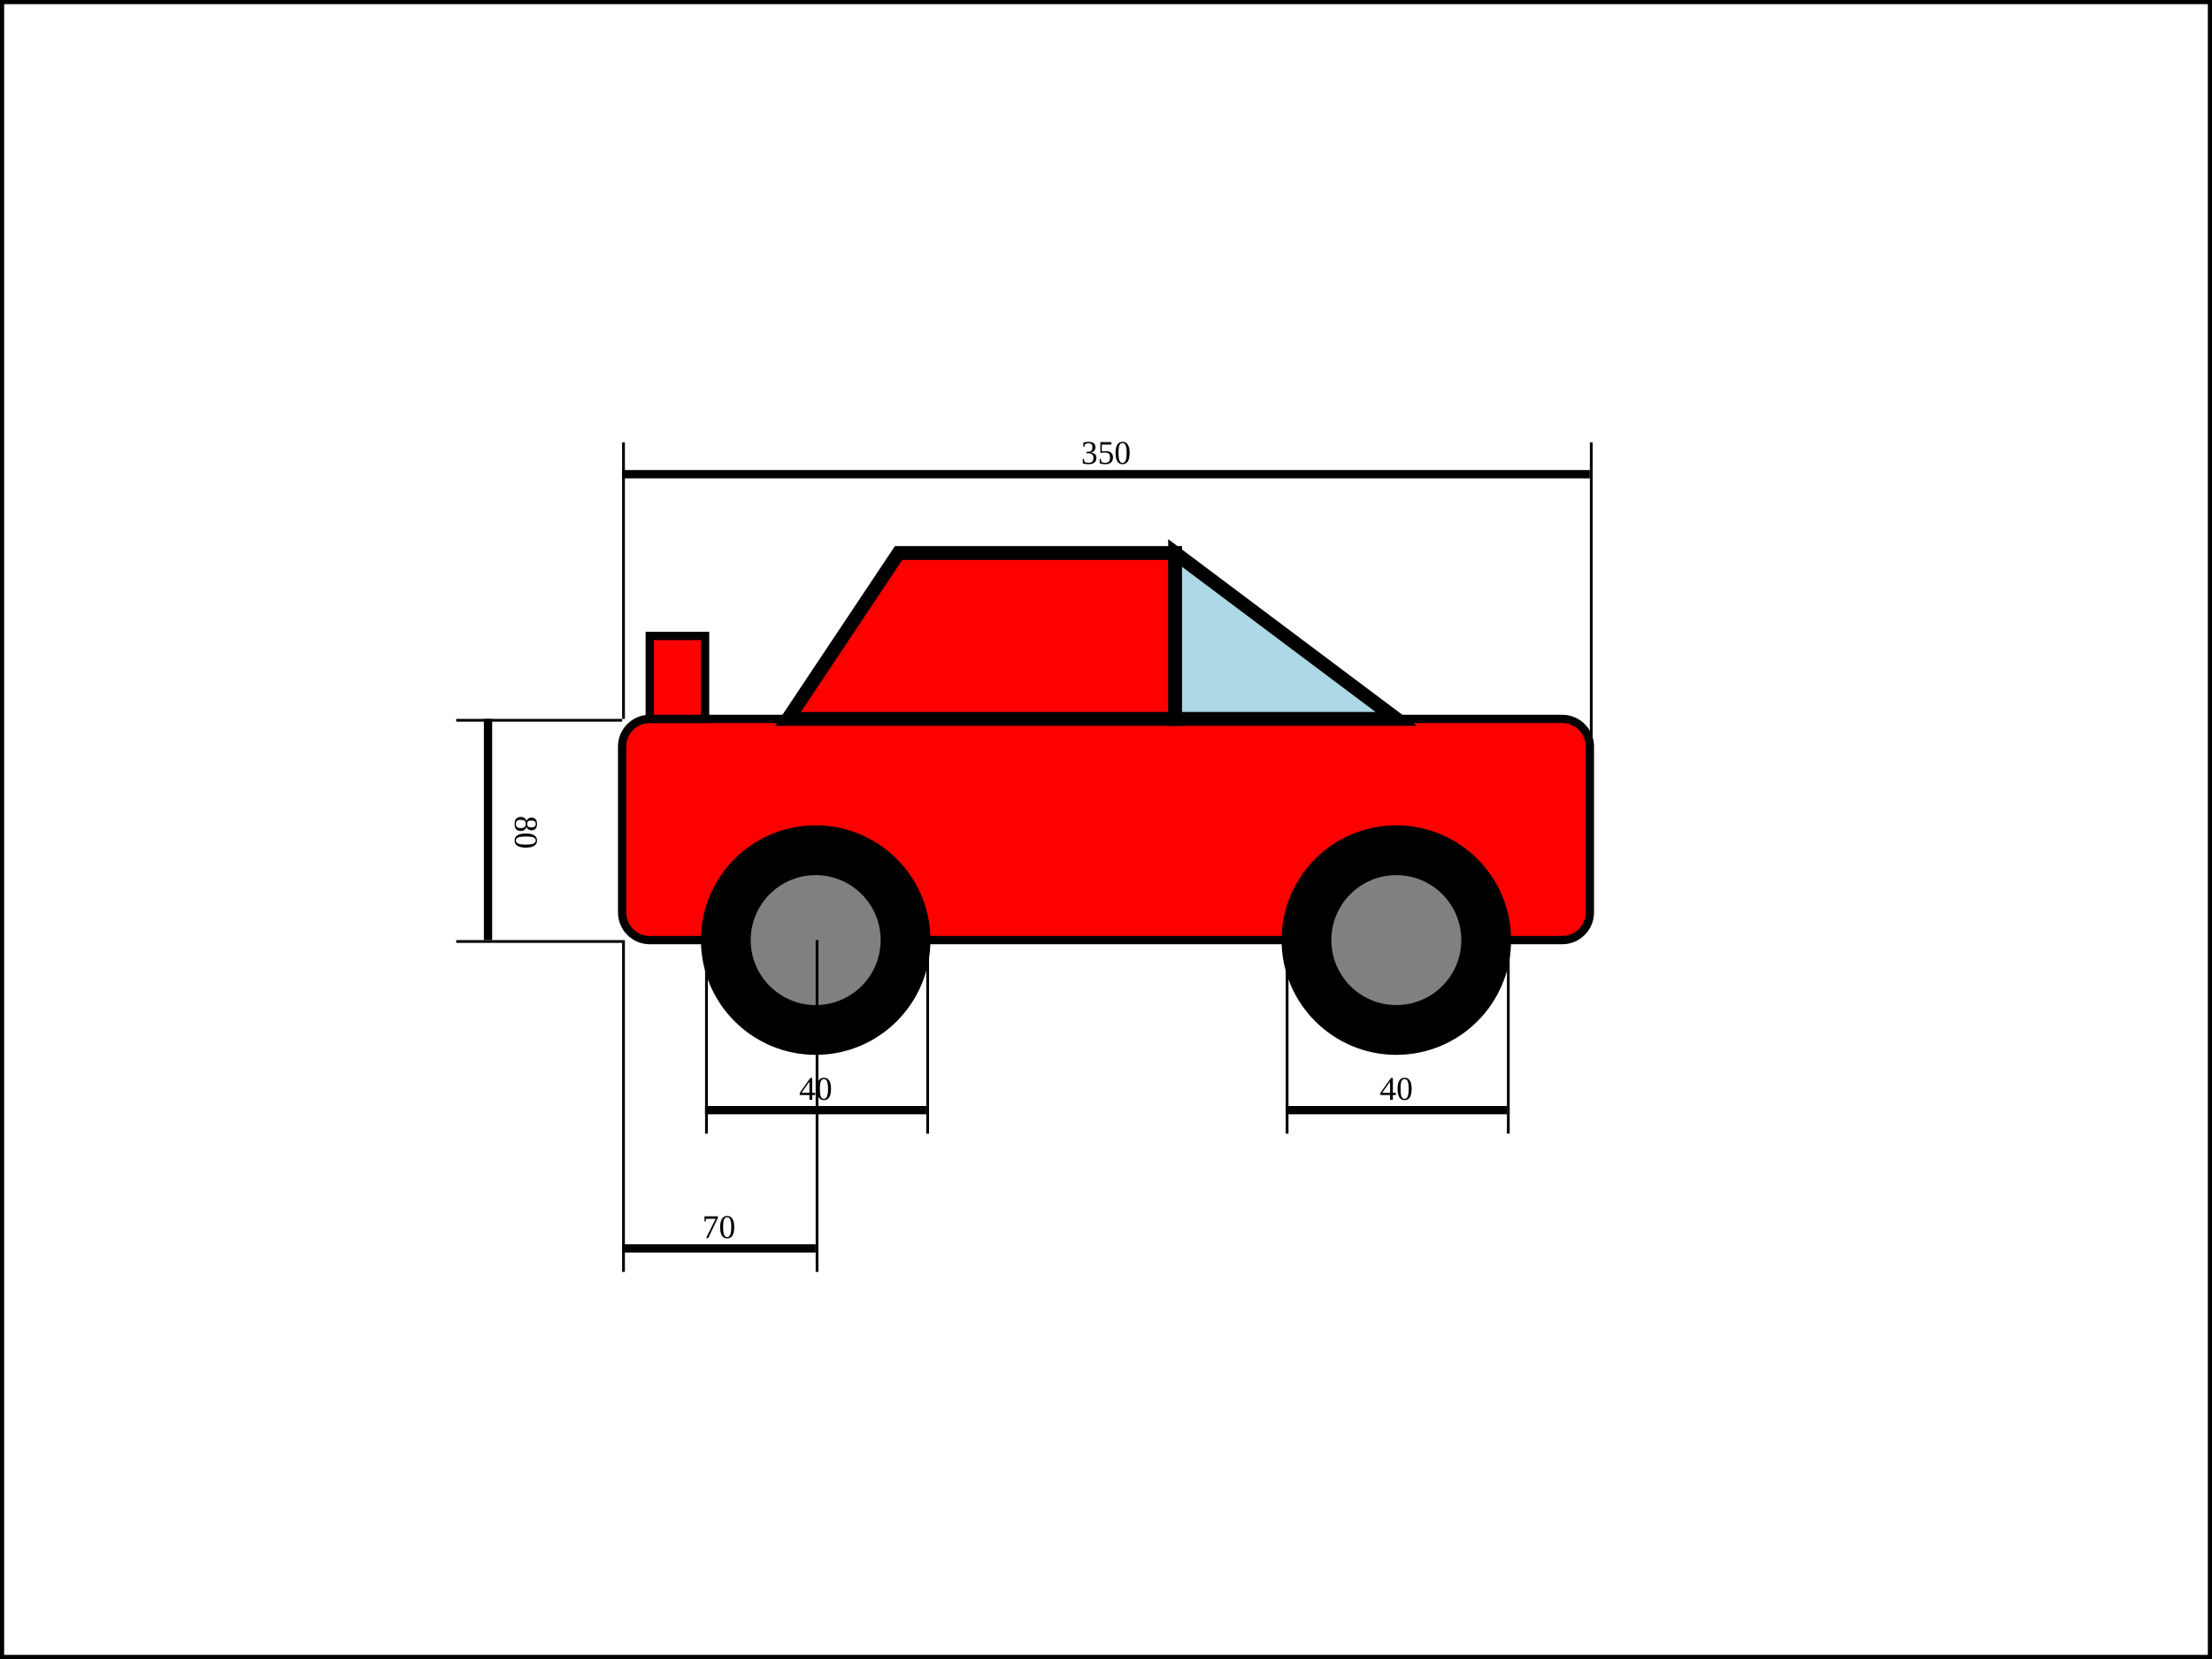
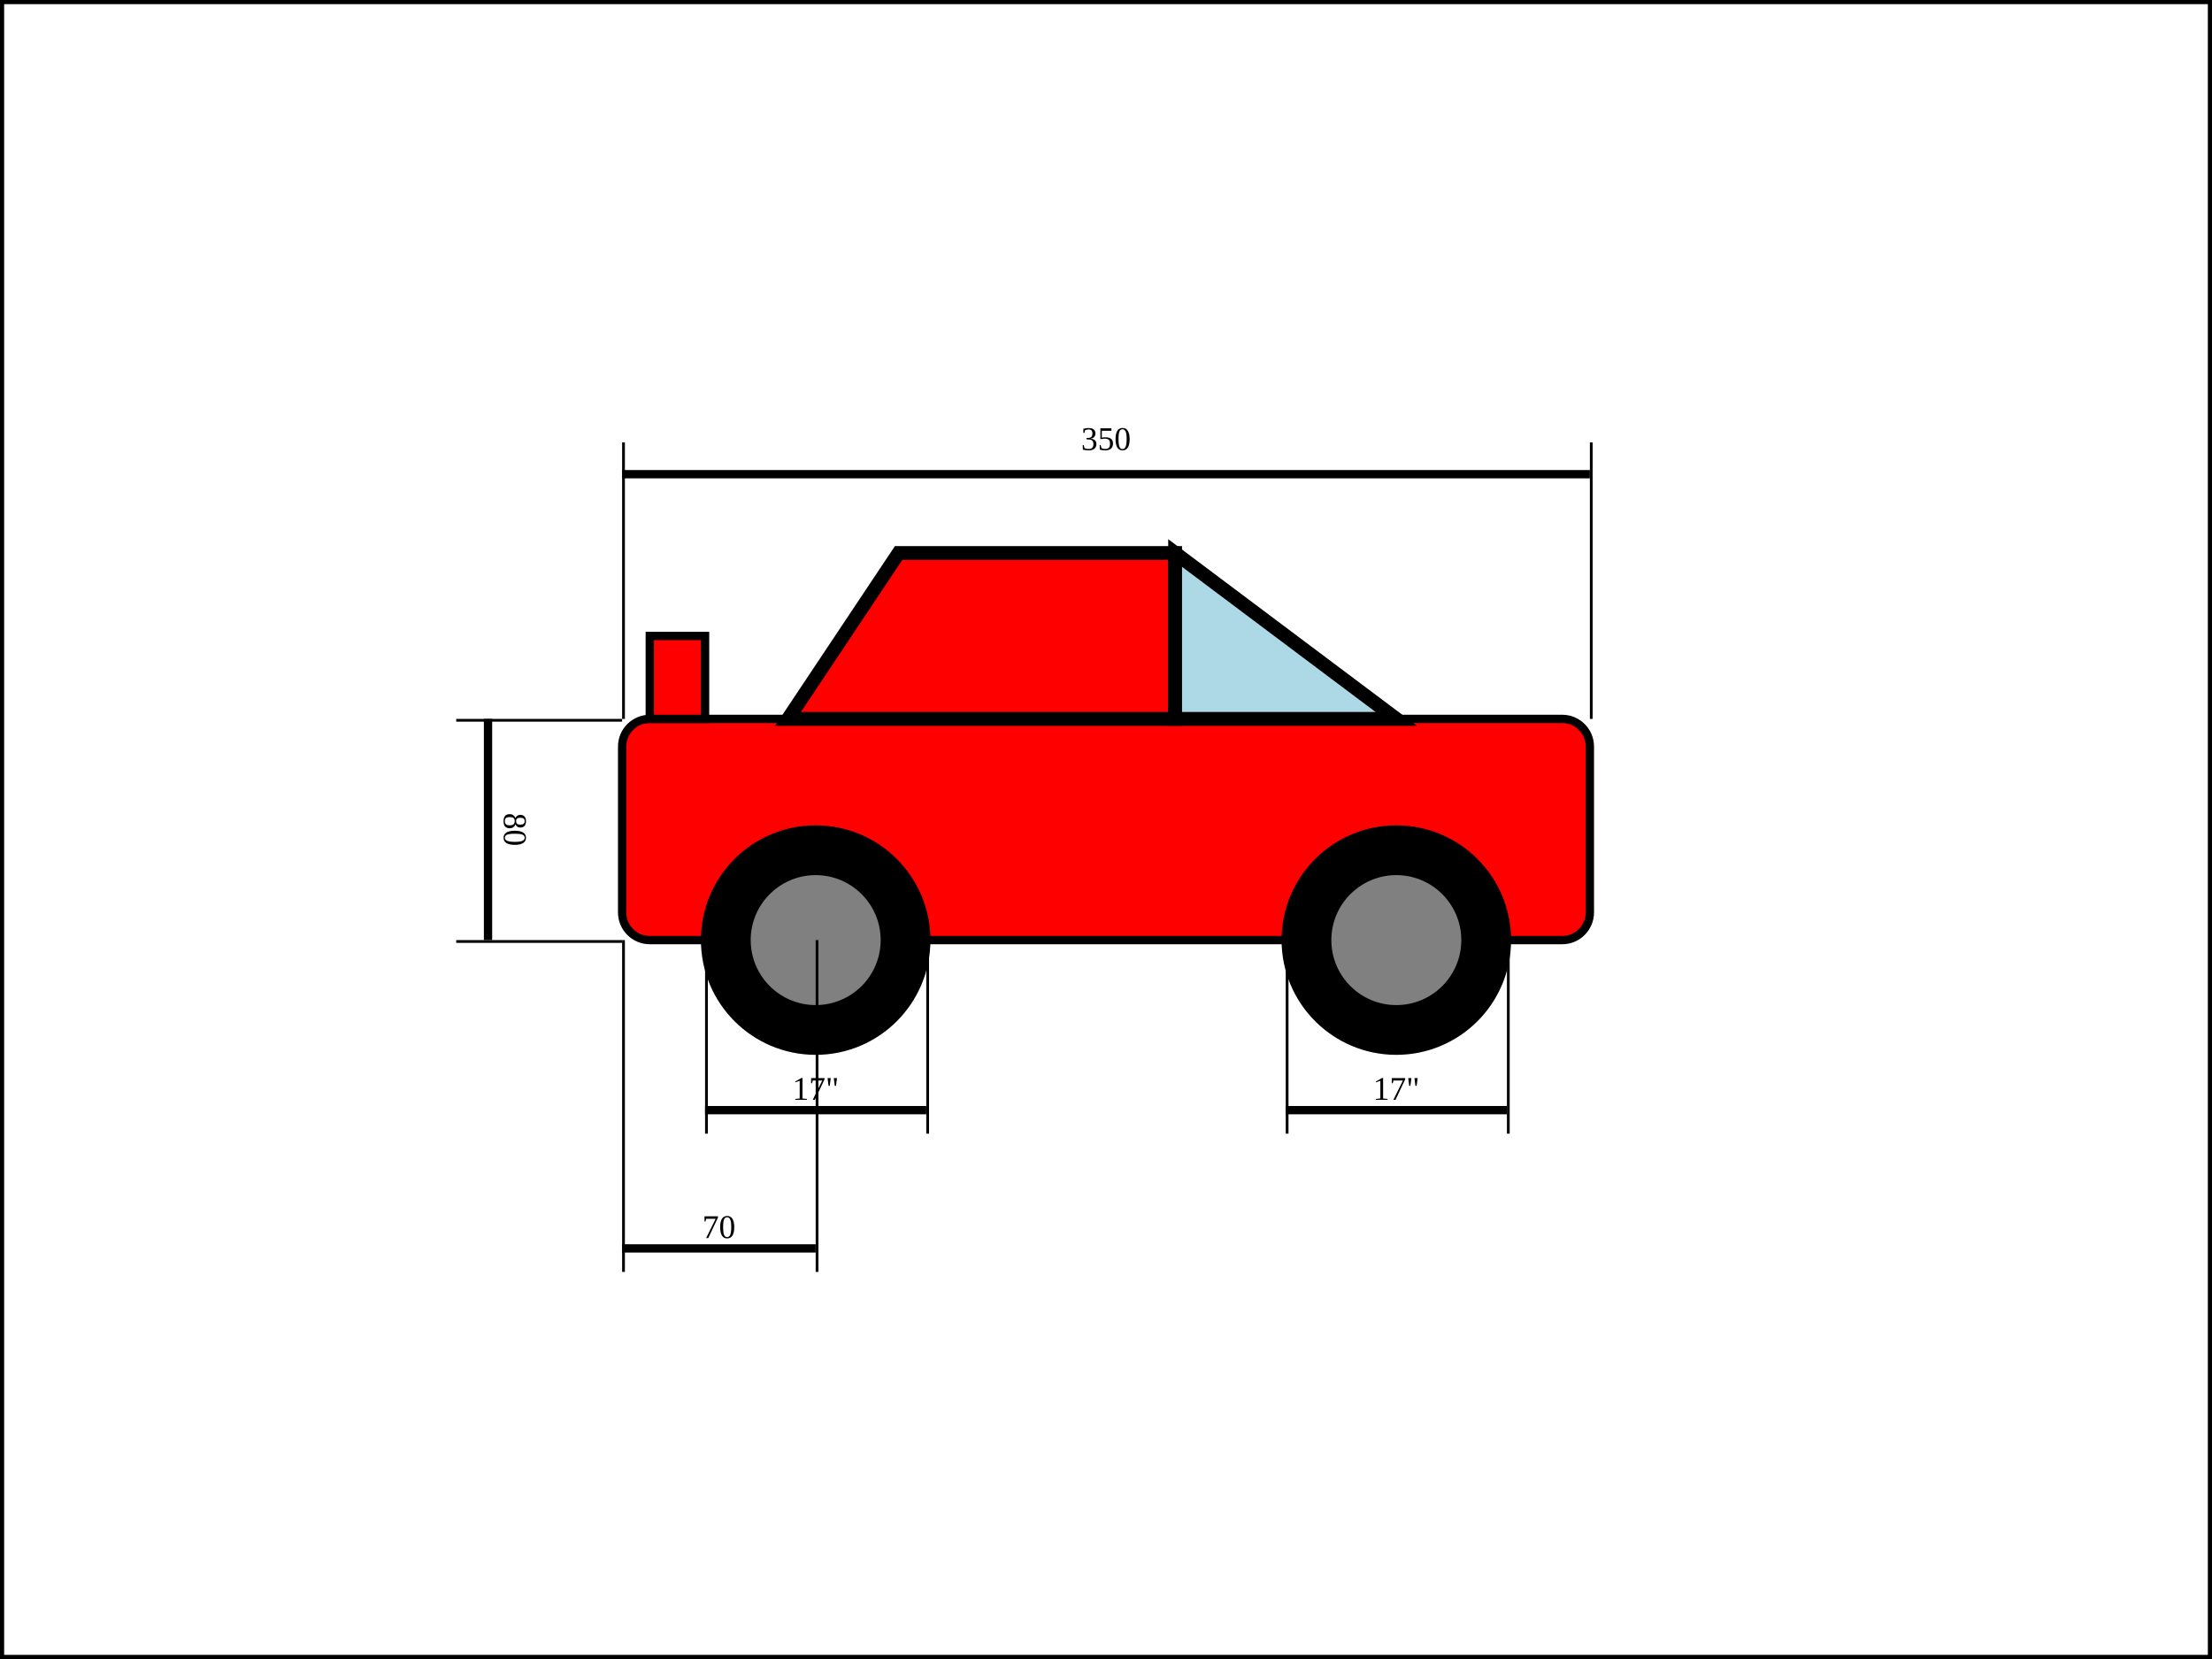
<svg xmlns="http://www.w3.org/2000/svg" width="800" height="600">
  <rect x="0" y="0" width="800" height="600" style="fill:rgb(255,255,255);stroke-width:3;stroke:rgb(0,0,0)" />
  <rect x="225" y="260" rx="10" ry="10" width="350" height="80" style="stroke-width:3;stroke:rgb(0,0,0)" fill="red" />
  <circle cx="295" cy="340" r="40" stroke="black" stroke-width="3" fill="black" />
  <circle cx="505" cy="340" r="40" stroke="black" stroke-width="3" fill="black" />
  <circle cx="295" cy="340" r="25" stroke="black" stroke-width="3" fill="gray" />
  <circle cx="505" cy="340" r="25" stroke="black" stroke-width="3" fill="gray" />
  <polygon points="285,260 325,200 425,200 425,260 285,260" style="fill:red;stroke:black;stroke-width:5" />
  <polygon points="425,200 505,260 425,260" style="fill:lightblue;stroke:black;stroke-width:5" />
  <rect x="235" y="230" width="20" height="30" style="stroke-width:3;stroke:rgb(0,0,0)" fill="red" />
  <rect x="175" y="260" width="3" height="80" style="stroke-width:0; stroke:" fill="black" />
  <rect x="165" y="260" width="60" height="1" style="stroke-width:0; stroke:" fill="black" />
  <rect x="165" y="340" width="60" height="1" style="stroke-width:0; stroke:" fill="black" />
-   <text x="90" y="230" fill="black" dominant-baseline="middle" text-anchor="middle" transform="rotate(90,104,315)">80</text>
+   <text x="185" y="300" fill="black" dominant-baseline="middle" text-anchor="middle" transform="rotate(90,185,300)">80</text>
  <rect x="225" y="170" width="350" height="3" style="stroke-width:0; stroke:" fill="black" />
  <rect x="225" y="160" width="1" height="100" style="stroke-width:0; stroke:" fill="black" />
-   <rect x="575" y="160" width="1" height="140" style="stroke-width:0; stroke:" fill="black" />
-   <text x="400" y="165" fill="black" dominant-baseline="middle" text-anchor="middle" transform="rotate(0,400,112)">350</text>
+   <rect x="575" y="160" width="1" height="100" style="stroke-width:0; stroke:" fill="black" />
+   <text x="400" y="160" fill="black" dominant-baseline="middle" text-anchor="middle" transform="rotate(0,400,160)">350</text>
  <rect x="255" y="400" width="80" height="3" style="stroke-width:0; stroke:" fill="black" />
  <rect x="255" y="340" width="1" height="70" style="stroke-width:0; stroke:" fill="black" />
  <rect x="335" y="340" width="1" height="70" style="stroke-width:0; stroke:" fill="black" />
-   <text x="295" y="395" fill="black" dominant-baseline="middle" text-anchor="middle" transform="rotate(0,212,474)">40</text>
+   <text x="295" y="395" fill="black" dominant-baseline="middle" text-anchor="middle" transform="rotate(0,295,395)">17"</text>
  <rect x="465" y="400" width="80" height="3" style="stroke-width:0; stroke:" fill="black" />
  <rect x="465" y="340" width="1" height="70" style="stroke-width:0; stroke:" fill="black" />
  <rect x="545" y="340" width="1" height="70" style="stroke-width:0; stroke:" fill="black" />
-   <text x="505" y="395" fill="black" dominant-baseline="middle" text-anchor="middle" transform="rotate(0,212,474)">40</text>
+   <text x="505" y="395" fill="black" dominant-baseline="middle" text-anchor="middle" transform="rotate(0,505,395)">17"</text>
  <rect x="225" y="450" width="70" height="3" style="stroke-width:0; stroke:" fill="black" />
  <rect x="225" y="340" width="1" height="120" style="stroke-width:0; stroke:" fill="black" />
  <rect x="295" y="340" width="1" height="120" style="stroke-width:0; stroke:" fill="black" />
-   <text x="260" y="445" fill="black" dominant-baseline="middle" text-anchor="middle" transform="rotate(0,212,474)">70</text>
+   <text x="260" y="445" fill="black" dominant-baseline="middle" text-anchor="middle" transform="rotate(0,260,445)">70</text>
</svg>
